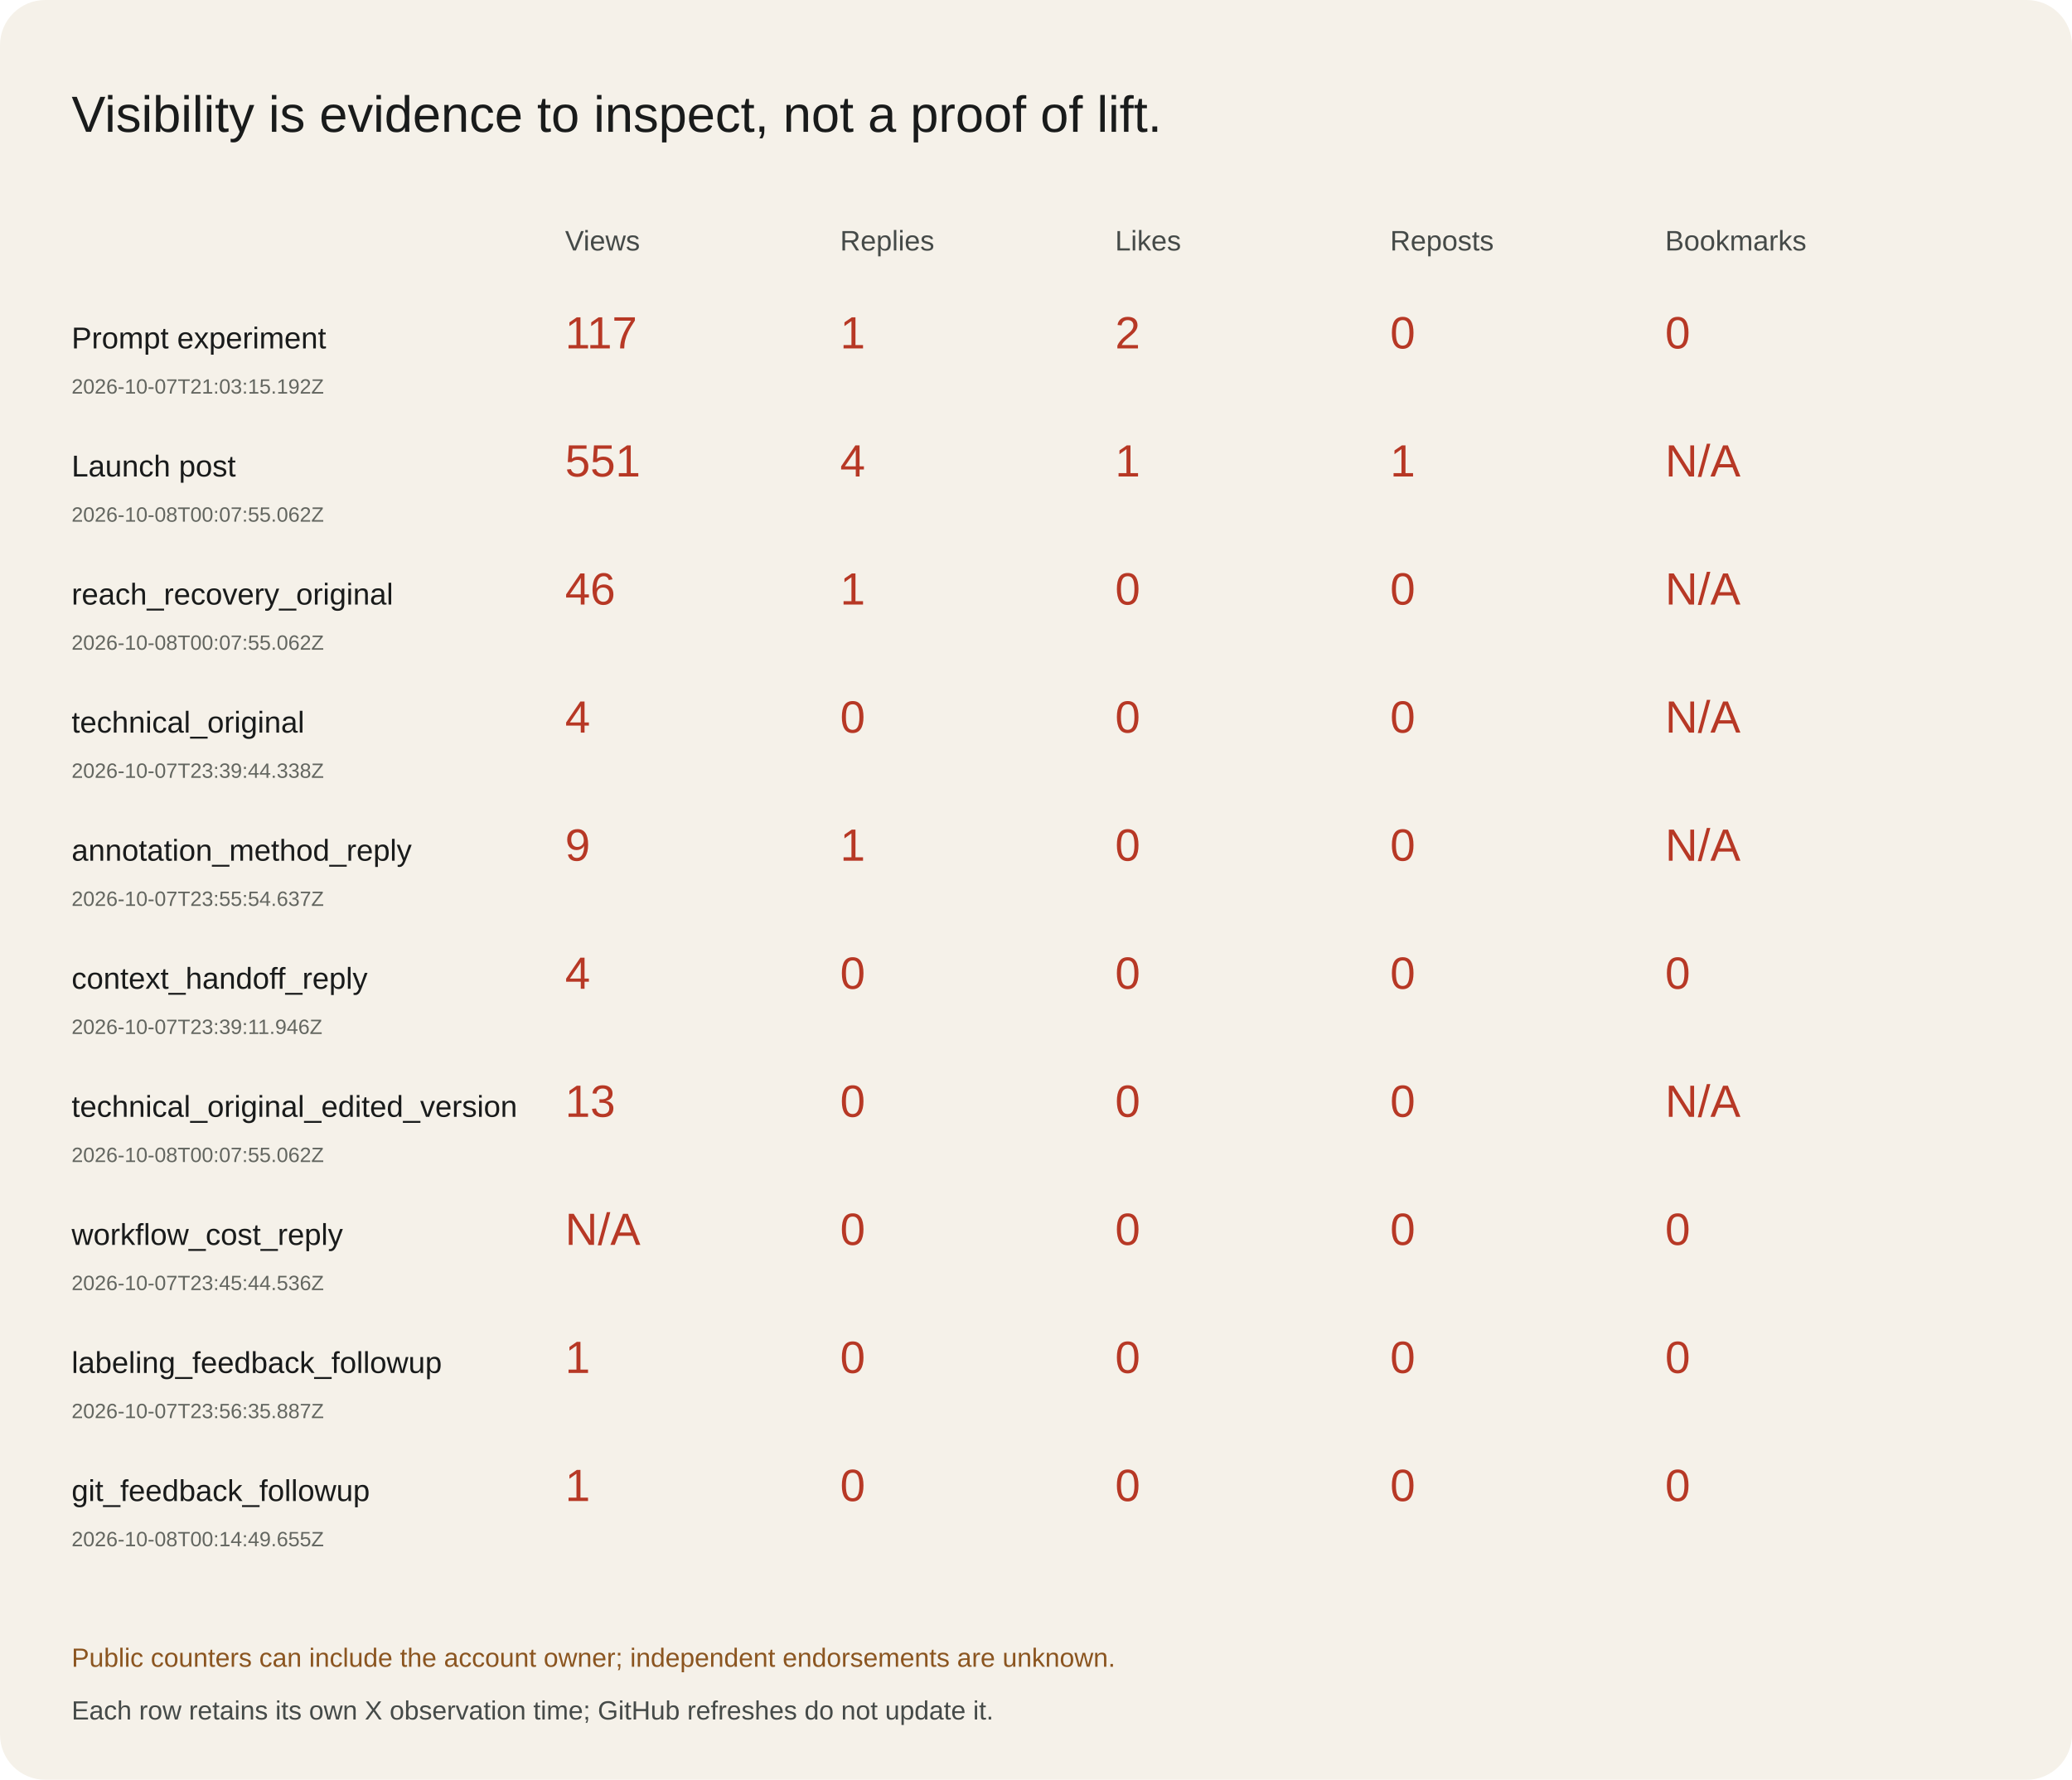
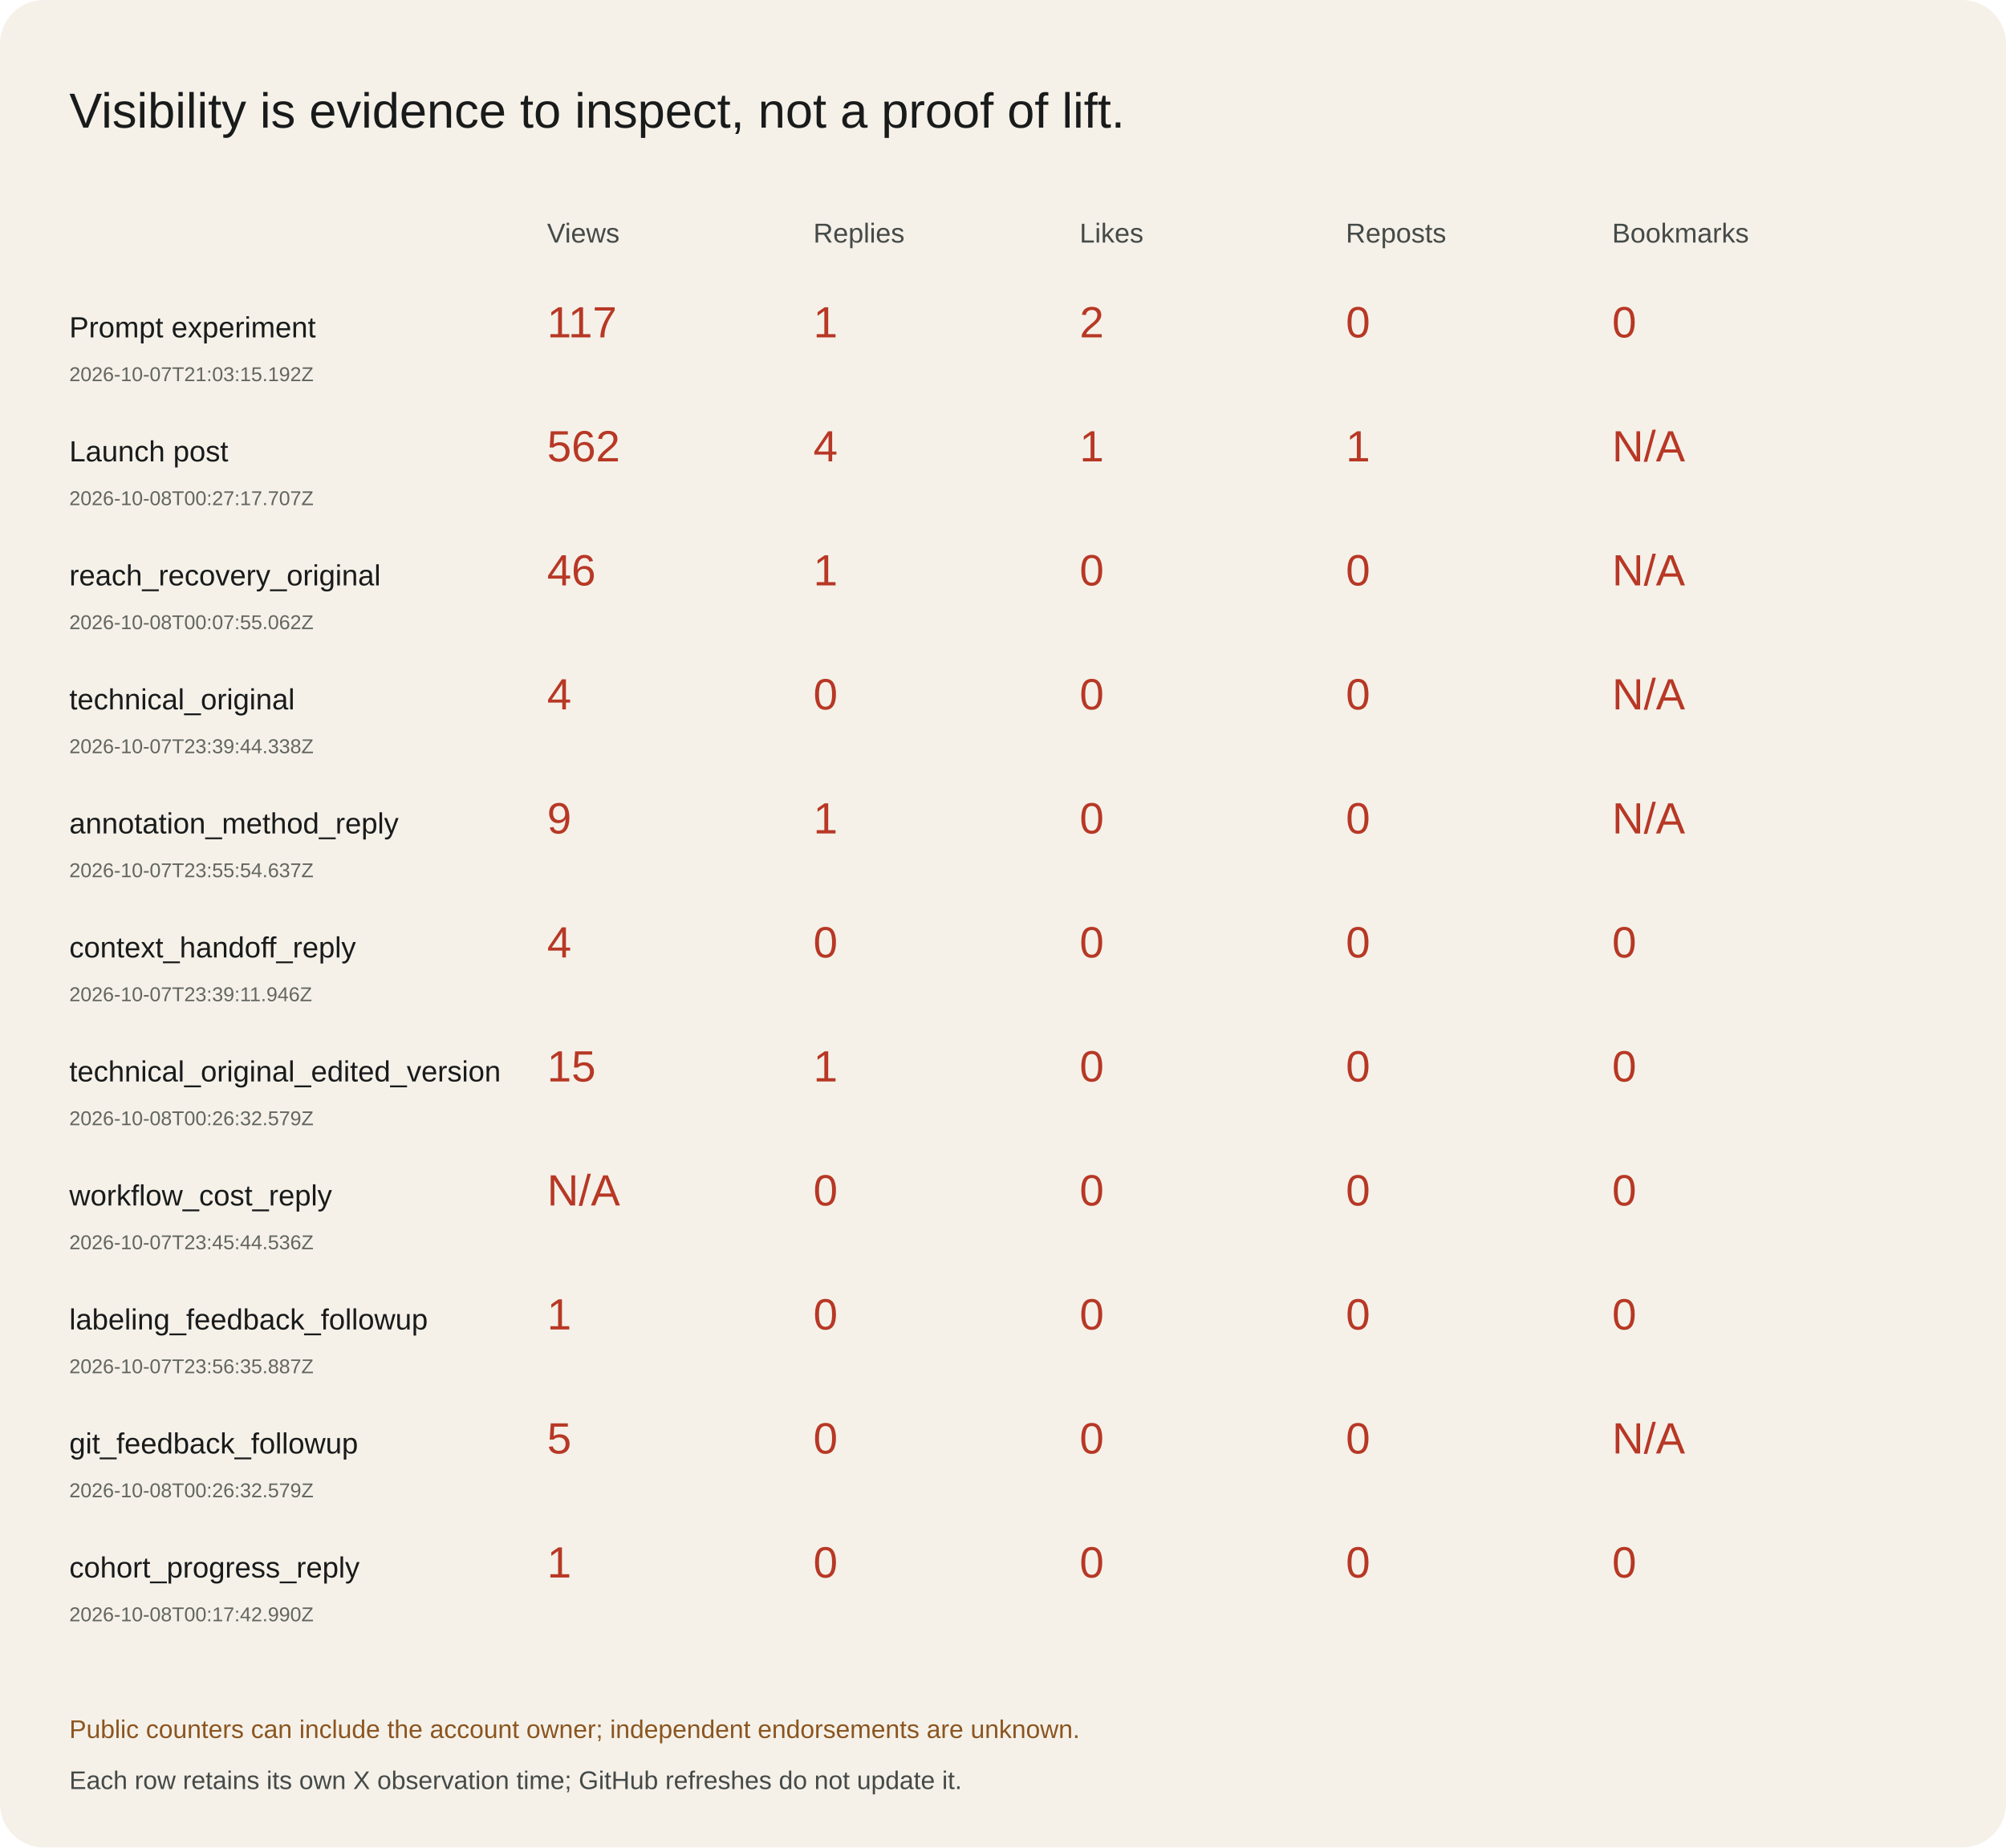
- <svg xmlns="http://www.w3.org/2000/svg" width="1100" height="945" viewBox="0 0 1100 945" role="img">
-   <rect width="1100" height="945" rx="24" fill="#f5f1e9" />
+ <svg xmlns="http://www.w3.org/2000/svg" width="1100" height="1013" viewBox="0 0 1100 1013" role="img">
+   <rect width="1100" height="1013" rx="24" fill="#f5f1e9" />
  <g font-family="Arial, sans-serif">
    <text x="38" y="70" font-size="27" fill="#191b1b">Visibility is evidence to inspect, not a proof of lift.</text>
    <text x="300" y="133" font-size="15" fill="#454a48">Views</text>
    <text x="446" y="133" font-size="15" fill="#454a48">Replies</text>
    <text x="592" y="133" font-size="15" fill="#454a48">Likes</text>
    <text x="738" y="133" font-size="15" fill="#454a48">Reposts</text>
    <text x="884" y="133" font-size="15" fill="#454a48">Bookmarks</text>
    <text x="38" y="185" font-size="16" fill="#191b1b">Prompt experiment</text>
    <text x="300" y="185" font-size="24" fill="#b73825">117</text>
    <text x="446" y="185" font-size="24" fill="#b73825">1</text>
    <text x="592" y="185" font-size="24" fill="#b73825">2</text>
    <text x="738" y="185" font-size="24" fill="#b73825">0</text>
    <text x="884" y="185" font-size="24" fill="#b73825">0</text>
    <text x="38" y="209" font-size="11" fill="#636660">2026-10-07T21:03:15.192Z</text>
    <text x="38" y="253" font-size="16" fill="#191b1b">Launch post</text>
-     <text x="300" y="253" font-size="24" fill="#b73825">551</text>
+     <text x="300" y="253" font-size="24" fill="#b73825">562</text>
    <text x="446" y="253" font-size="24" fill="#b73825">4</text>
    <text x="592" y="253" font-size="24" fill="#b73825">1</text>
    <text x="738" y="253" font-size="24" fill="#b73825">1</text>
    <text x="884" y="253" font-size="24" fill="#b73825">N/A</text>
-     <text x="38" y="277" font-size="11" fill="#636660">2026-10-08T00:07:55.062Z</text>
+     <text x="38" y="277" font-size="11" fill="#636660">2026-10-08T00:27:17.707Z</text>
    <text x="38" y="321" font-size="16" fill="#191b1b">reach_recovery_original</text>
    <text x="300" y="321" font-size="24" fill="#b73825">46</text>
    <text x="446" y="321" font-size="24" fill="#b73825">1</text>
    <text x="592" y="321" font-size="24" fill="#b73825">0</text>
    <text x="738" y="321" font-size="24" fill="#b73825">0</text>
    <text x="884" y="321" font-size="24" fill="#b73825">N/A</text>
    <text x="38" y="345" font-size="11" fill="#636660">2026-10-08T00:07:55.062Z</text>
    <text x="38" y="389" font-size="16" fill="#191b1b">technical_original</text>
    <text x="300" y="389" font-size="24" fill="#b73825">4</text>
    <text x="446" y="389" font-size="24" fill="#b73825">0</text>
    <text x="592" y="389" font-size="24" fill="#b73825">0</text>
    <text x="738" y="389" font-size="24" fill="#b73825">0</text>
    <text x="884" y="389" font-size="24" fill="#b73825">N/A</text>
    <text x="38" y="413" font-size="11" fill="#636660">2026-10-07T23:39:44.338Z</text>
    <text x="38" y="457" font-size="16" fill="#191b1b">annotation_method_reply</text>
    <text x="300" y="457" font-size="24" fill="#b73825">9</text>
    <text x="446" y="457" font-size="24" fill="#b73825">1</text>
    <text x="592" y="457" font-size="24" fill="#b73825">0</text>
    <text x="738" y="457" font-size="24" fill="#b73825">0</text>
    <text x="884" y="457" font-size="24" fill="#b73825">N/A</text>
    <text x="38" y="481" font-size="11" fill="#636660">2026-10-07T23:55:54.637Z</text>
    <text x="38" y="525" font-size="16" fill="#191b1b">context_handoff_reply</text>
    <text x="300" y="525" font-size="24" fill="#b73825">4</text>
    <text x="446" y="525" font-size="24" fill="#b73825">0</text>
    <text x="592" y="525" font-size="24" fill="#b73825">0</text>
    <text x="738" y="525" font-size="24" fill="#b73825">0</text>
    <text x="884" y="525" font-size="24" fill="#b73825">0</text>
    <text x="38" y="549" font-size="11" fill="#636660">2026-10-07T23:39:11.946Z</text>
    <text x="38" y="593" font-size="16" fill="#191b1b">technical_original_edited_version</text>
-     <text x="300" y="593" font-size="24" fill="#b73825">13</text>
-     <text x="446" y="593" font-size="24" fill="#b73825">0</text>
+     <text x="300" y="593" font-size="24" fill="#b73825">15</text>
+     <text x="446" y="593" font-size="24" fill="#b73825">1</text>
    <text x="592" y="593" font-size="24" fill="#b73825">0</text>
    <text x="738" y="593" font-size="24" fill="#b73825">0</text>
-     <text x="884" y="593" font-size="24" fill="#b73825">N/A</text>
-     <text x="38" y="617" font-size="11" fill="#636660">2026-10-08T00:07:55.062Z</text>
+     <text x="884" y="593" font-size="24" fill="#b73825">0</text>
+     <text x="38" y="617" font-size="11" fill="#636660">2026-10-08T00:26:32.579Z</text>
    <text x="38" y="661" font-size="16" fill="#191b1b">workflow_cost_reply</text>
    <text x="300" y="661" font-size="24" fill="#b73825">N/A</text>
    <text x="446" y="661" font-size="24" fill="#b73825">0</text>
    <text x="592" y="661" font-size="24" fill="#b73825">0</text>
    <text x="738" y="661" font-size="24" fill="#b73825">0</text>
    <text x="884" y="661" font-size="24" fill="#b73825">0</text>
    <text x="38" y="685" font-size="11" fill="#636660">2026-10-07T23:45:44.536Z</text>
    <text x="38" y="729" font-size="16" fill="#191b1b">labeling_feedback_followup</text>
    <text x="300" y="729" font-size="24" fill="#b73825">1</text>
    <text x="446" y="729" font-size="24" fill="#b73825">0</text>
    <text x="592" y="729" font-size="24" fill="#b73825">0</text>
    <text x="738" y="729" font-size="24" fill="#b73825">0</text>
    <text x="884" y="729" font-size="24" fill="#b73825">0</text>
    <text x="38" y="753" font-size="11" fill="#636660">2026-10-07T23:56:35.887Z</text>
    <text x="38" y="797" font-size="16" fill="#191b1b">git_feedback_followup</text>
-     <text x="300" y="797" font-size="24" fill="#b73825">1</text>
+     <text x="300" y="797" font-size="24" fill="#b73825">5</text>
    <text x="446" y="797" font-size="24" fill="#b73825">0</text>
    <text x="592" y="797" font-size="24" fill="#b73825">0</text>
    <text x="738" y="797" font-size="24" fill="#b73825">0</text>
-     <text x="884" y="797" font-size="24" fill="#b73825">0</text>
-     <text x="38" y="821" font-size="11" fill="#636660">2026-10-08T00:14:49.655Z</text>
-     <text x="38" y="885" font-size="14" fill="#8b5520">Public counters can include the account owner; independent endorsements are unknown.</text>
-     <text x="38" y="913" font-size="14" fill="#454a48">Each row retains its own X observation time; GitHub refreshes do not update it.</text>
+     <text x="884" y="797" font-size="24" fill="#b73825">N/A</text>
+     <text x="38" y="821" font-size="11" fill="#636660">2026-10-08T00:26:32.579Z</text>
+     <text x="38" y="865" font-size="16" fill="#191b1b">cohort_progress_reply</text>
+     <text x="300" y="865" font-size="24" fill="#b73825">1</text>
+     <text x="446" y="865" font-size="24" fill="#b73825">0</text>
+     <text x="592" y="865" font-size="24" fill="#b73825">0</text>
+     <text x="738" y="865" font-size="24" fill="#b73825">0</text>
+     <text x="884" y="865" font-size="24" fill="#b73825">0</text>
+     <text x="38" y="889" font-size="11" fill="#636660">2026-10-08T00:17:42.990Z</text>
+     <text x="38" y="953" font-size="14" fill="#8b5520">Public counters can include the account owner; independent endorsements are unknown.</text>
+     <text x="38" y="981" font-size="14" fill="#454a48">Each row retains its own X observation time; GitHub refreshes do not update it.</text>
  </g>
</svg>
